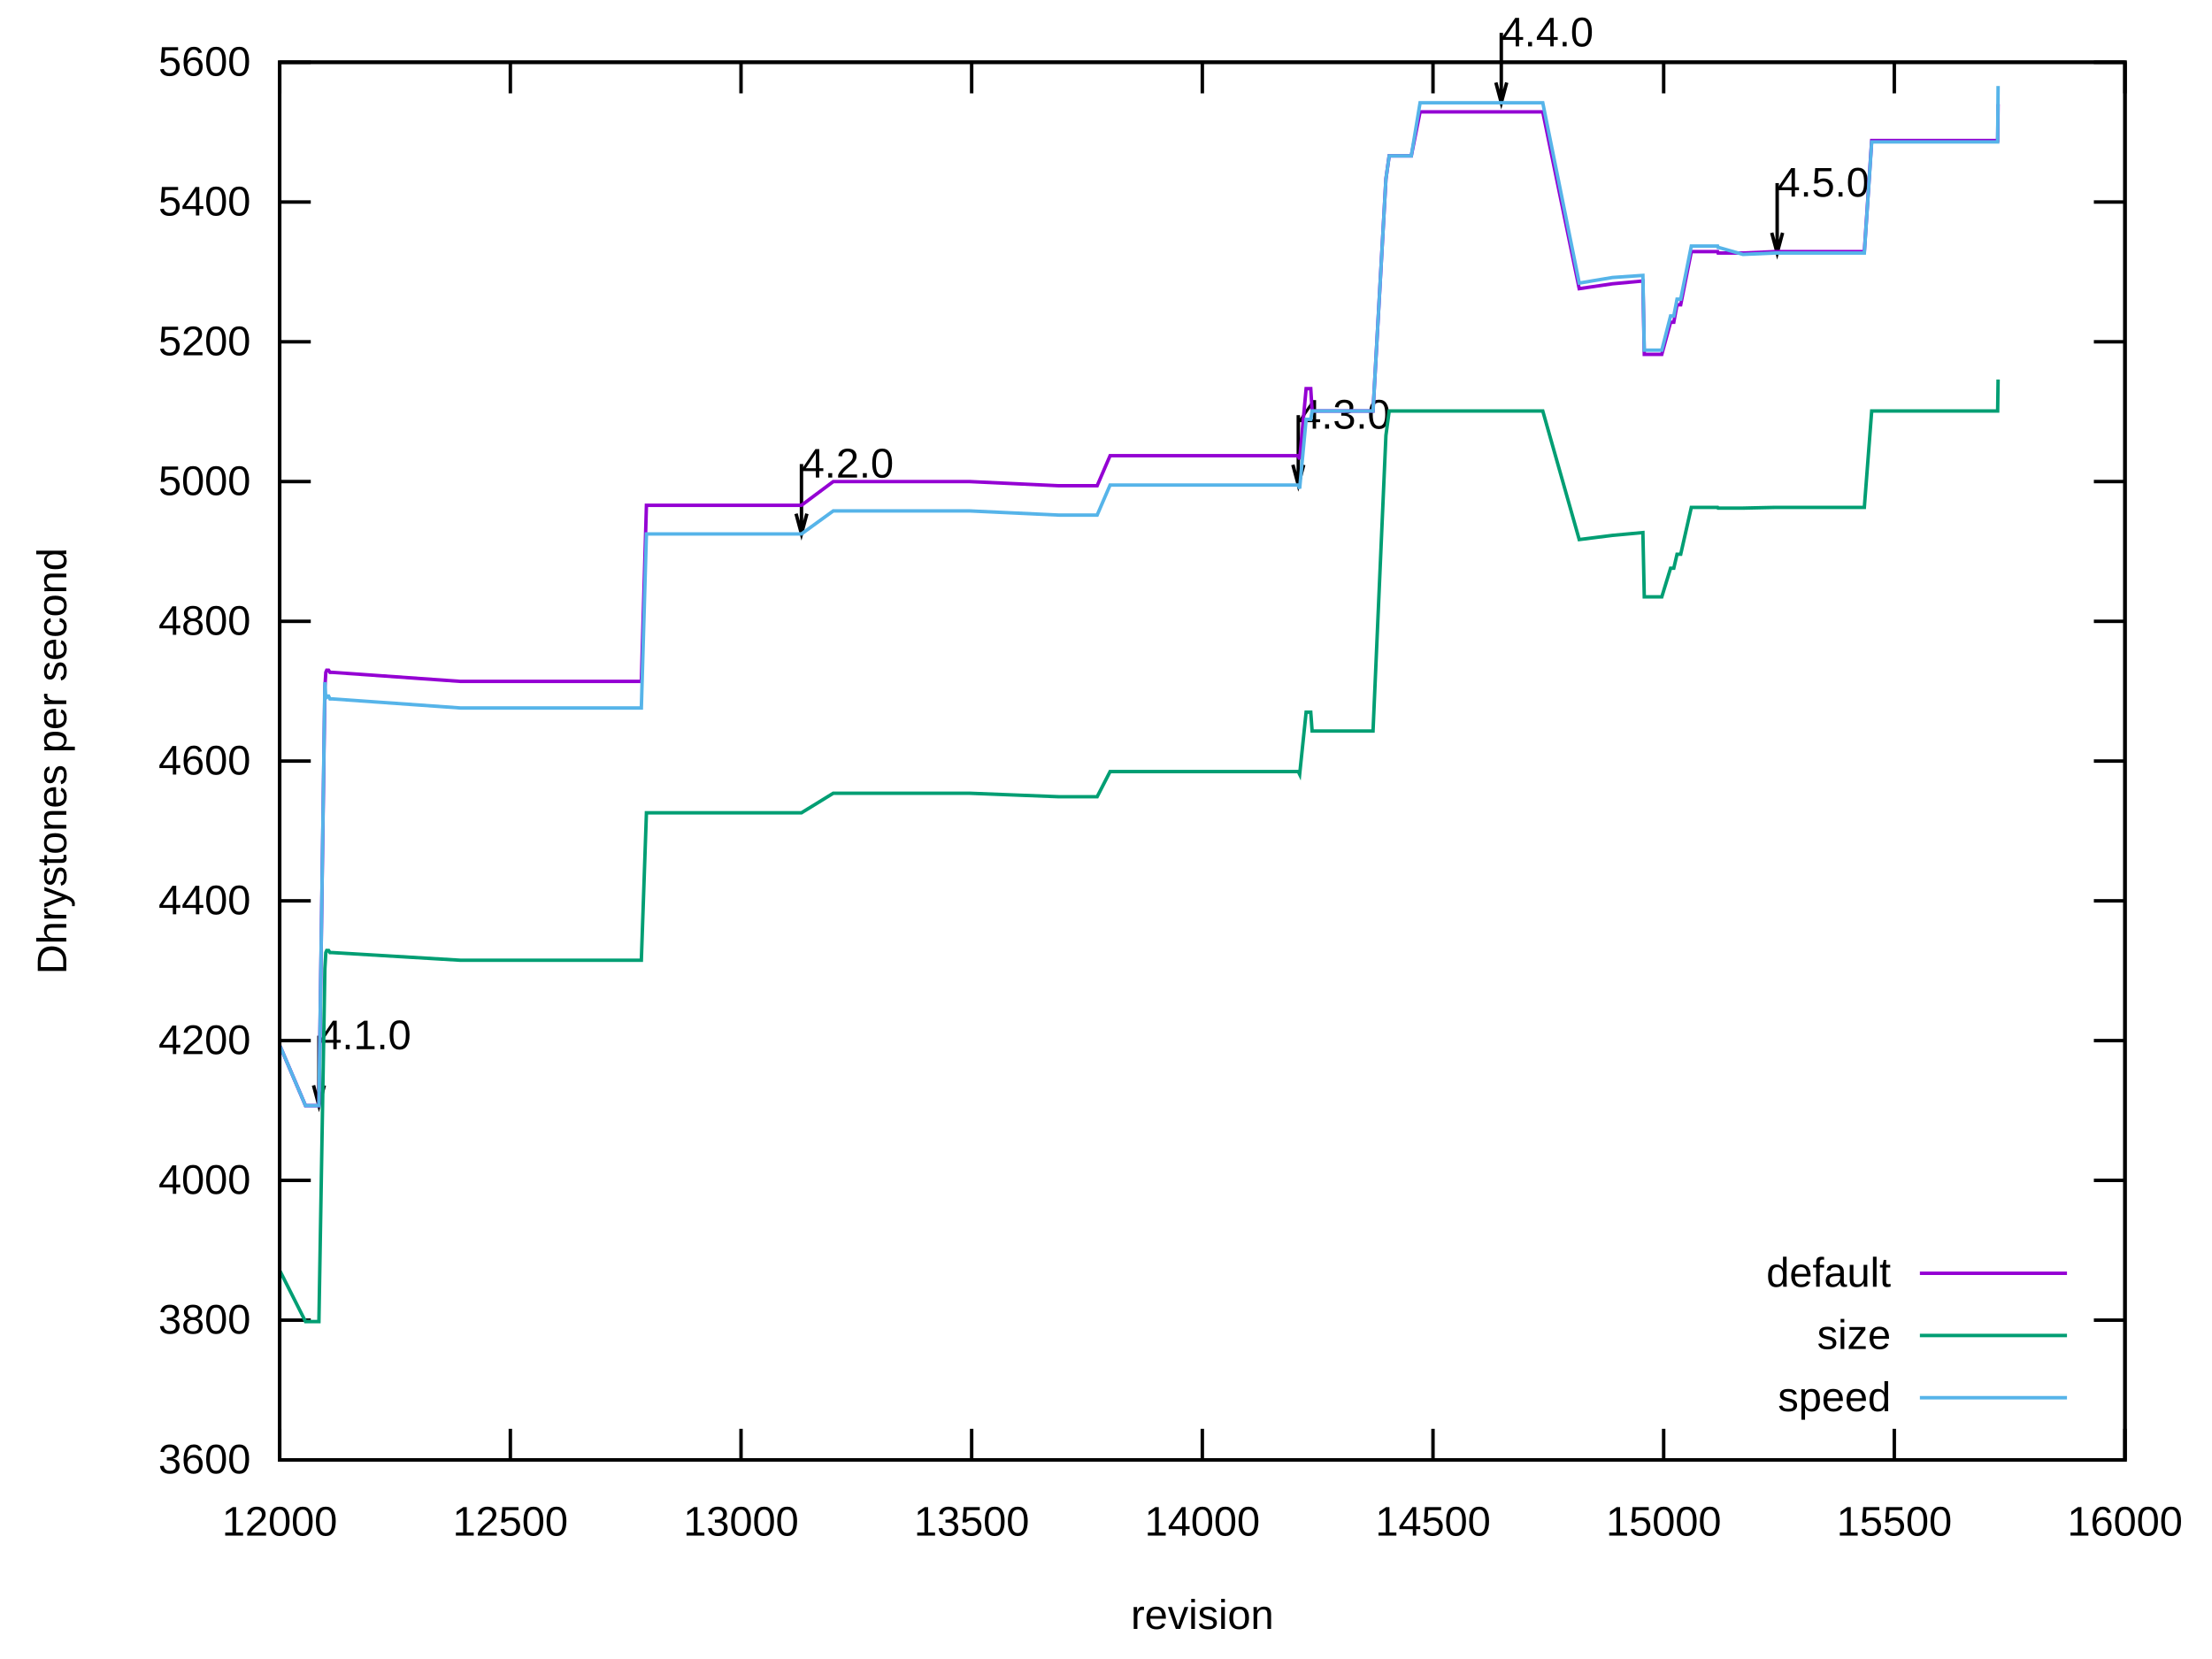
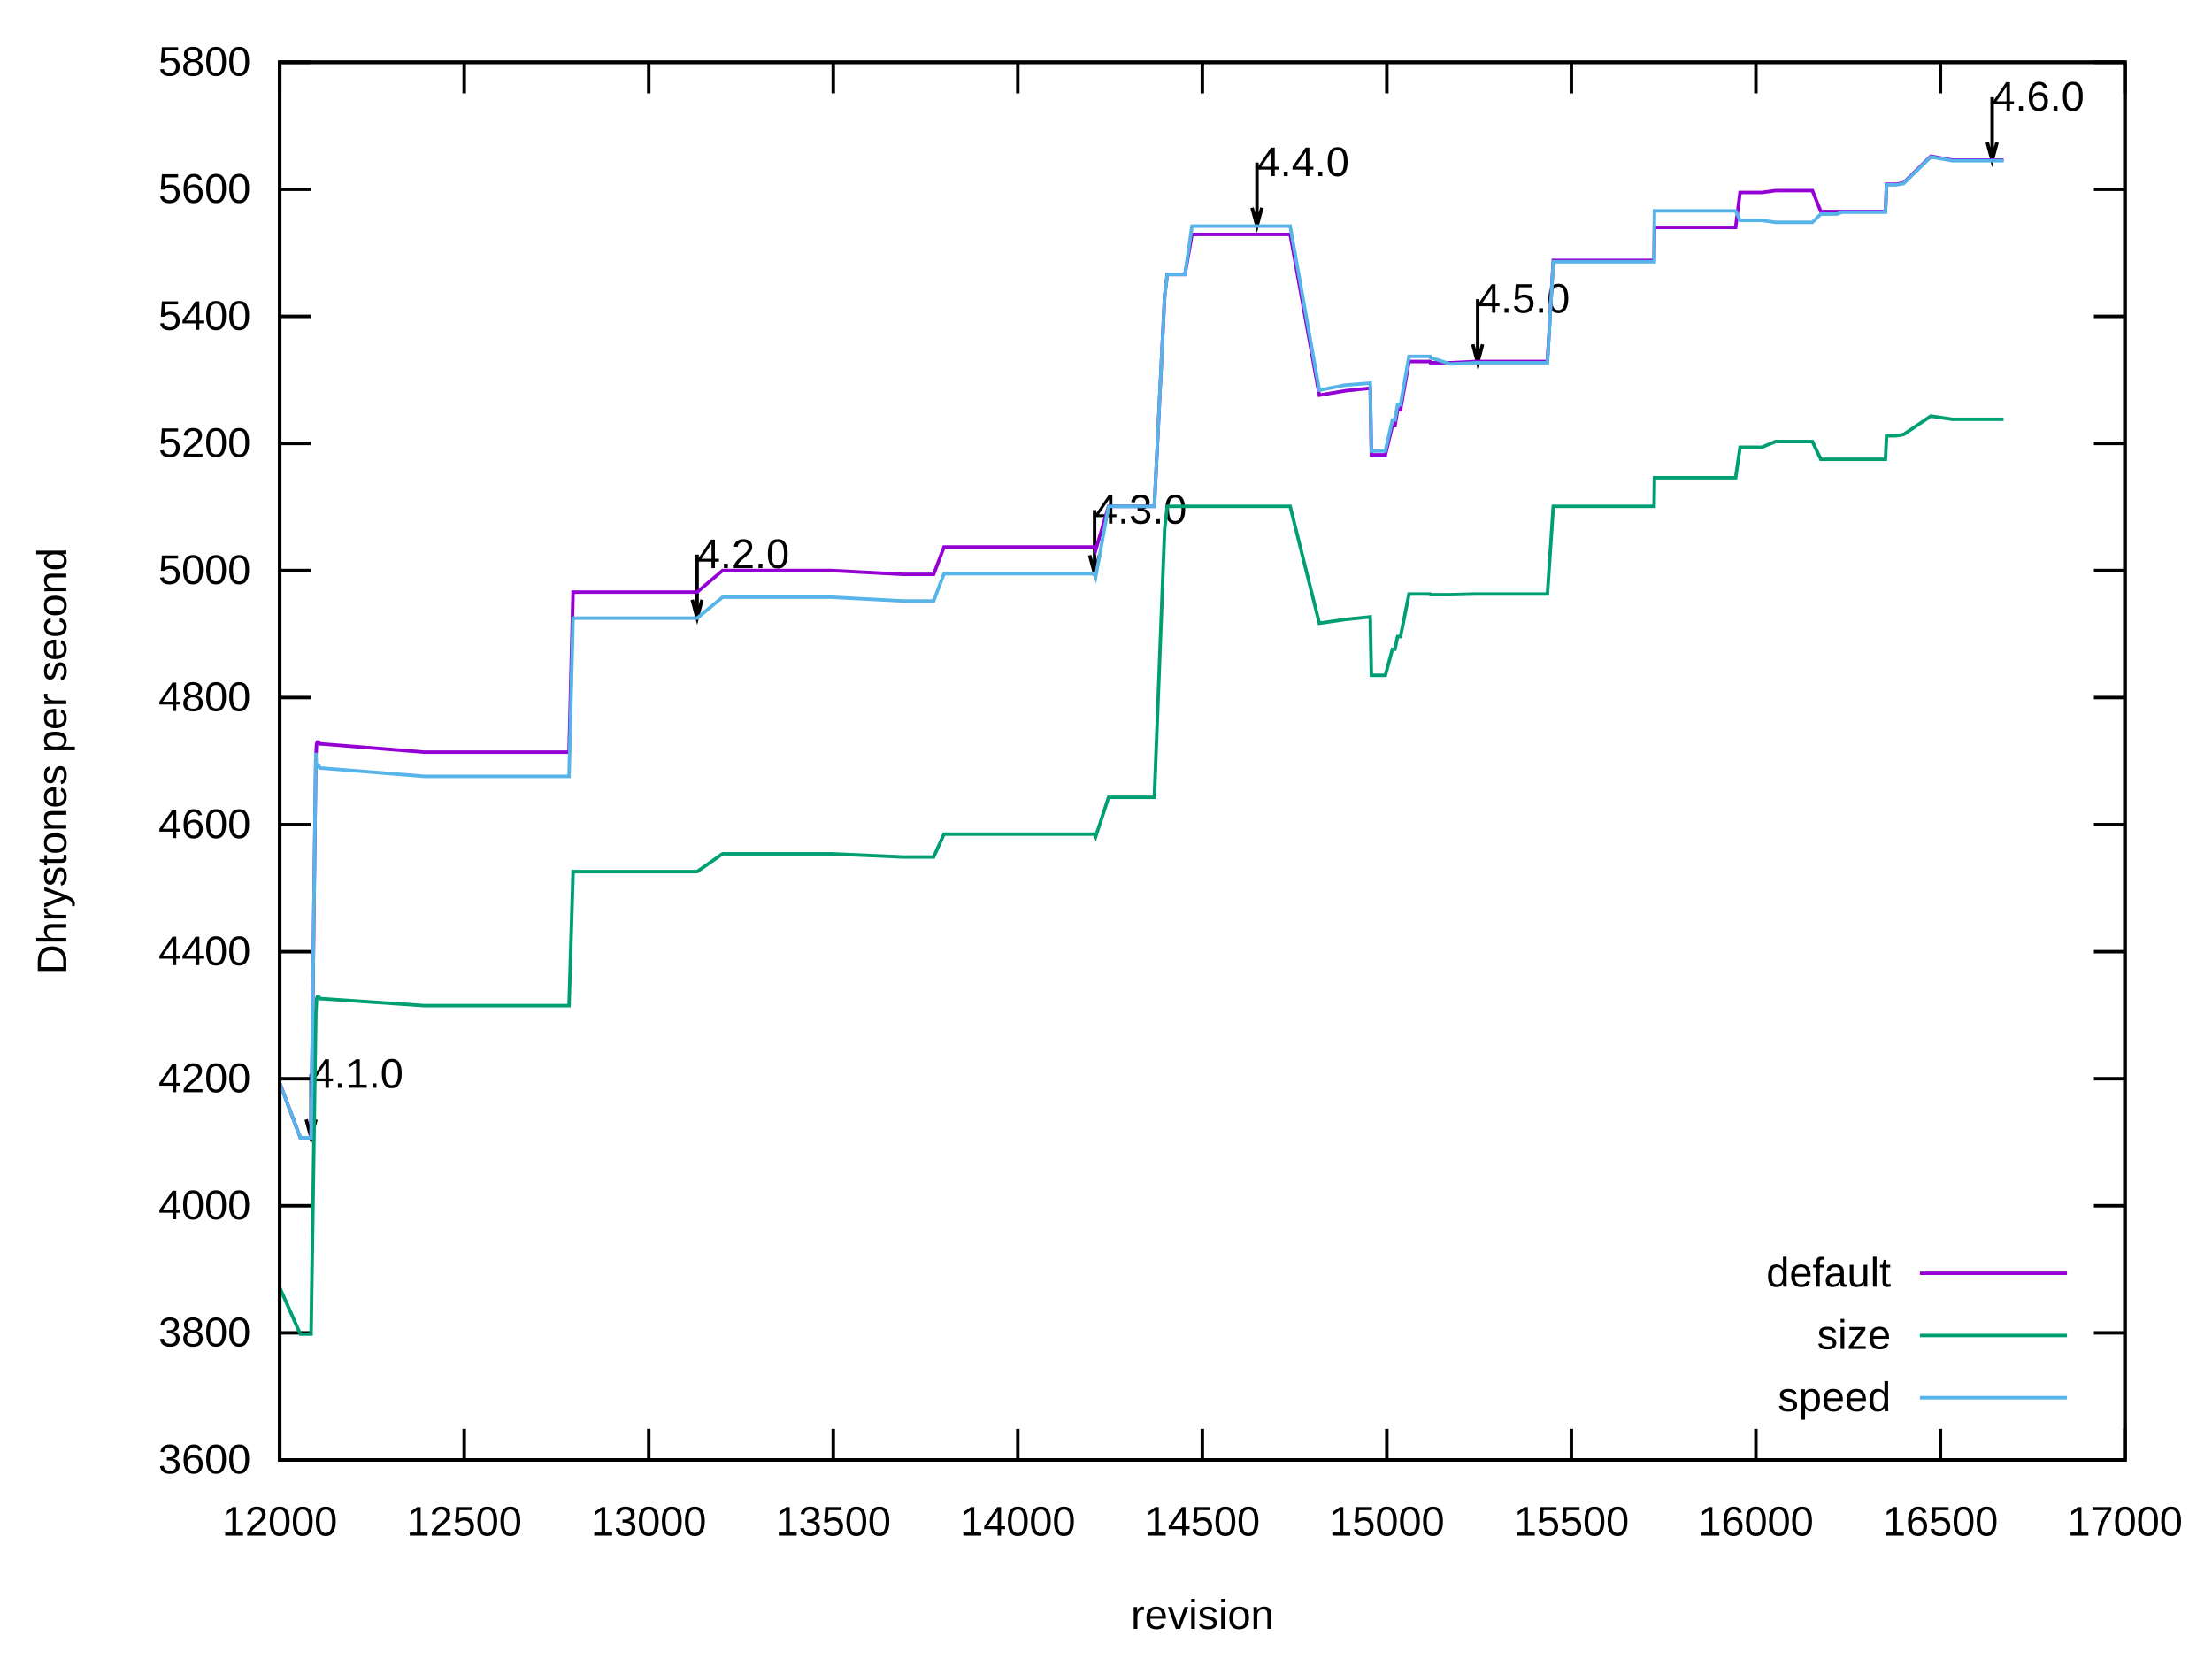
<svg xmlns="http://www.w3.org/2000/svg" xmlns:xlink="http://www.w3.org/1999/xlink" width="640" height="480" viewBox="0 0 640 480">
  <g id="gnuplot_canvas">
    <rect x="0" y="0" width="640" height="480" fill="none" />
    <defs>
      <circle id="gpDot" r="0.5" stroke-width="0.5" stroke="currentColor" />
      <path id="gpPt0" stroke-width="0.222" stroke="currentColor" d="M-1,0 h2 M0,-1 v2" />
      <path id="gpPt1" stroke-width="0.222" stroke="currentColor" d="M-1,-1 L1,1 M1,-1 L-1,1" />
      <path id="gpPt2" stroke-width="0.222" stroke="currentColor" d="M-1,0 L1,0 M0,-1 L0,1 M-1,-1 L1,1 M-1,1 L1,-1" />
      <rect id="gpPt3" stroke-width="0.222" stroke="currentColor" x="-1" y="-1" width="2" height="2" />
      <rect id="gpPt4" stroke-width="0.222" stroke="currentColor" fill="currentColor" x="-1" y="-1" width="2" height="2" />
      <circle id="gpPt5" stroke-width="0.222" stroke="currentColor" cx="0" cy="0" r="1" />
      <use xlink:href="#gpPt5" id="gpPt6" fill="currentColor" stroke="none" />
      <path id="gpPt7" stroke-width="0.222" stroke="currentColor" d="M0,-1.33 L-1.33,0.67 L1.33,0.67 z" />
      <use xlink:href="#gpPt7" id="gpPt8" fill="currentColor" stroke="none" />
      <use xlink:href="#gpPt7" id="gpPt9" stroke="currentColor" transform="rotate(180)" />
      <use xlink:href="#gpPt9" id="gpPt10" fill="currentColor" stroke="none" />
      <use xlink:href="#gpPt3" id="gpPt11" stroke="currentColor" transform="rotate(45)" />
      <use xlink:href="#gpPt11" id="gpPt12" fill="currentColor" stroke="none" />
      <path id="gpPt13" stroke-width="0.222" stroke="currentColor" d="M0,1.330 L1.265,0.411 L0.782,-1.067 L-0.782,-1.076 L-1.265,0.411 z" />
      <use xlink:href="#gpPt13" id="gpPt14" fill="currentColor" stroke="none" />
      <filter id="textbox" filterUnits="objectBoundingBox" x="0" y="0" height="1" width="1">
        <feFlood flood-color="white" flood-opacity="1" result="bgnd" />
        <feComposite in="SourceGraphic" in2="bgnd" operator="atop" />
      </filter>
      <filter id="greybox" filterUnits="objectBoundingBox" x="0" y="0" height="1" width="1">
        <feFlood flood-color="lightgrey" flood-opacity="1" result="grey" />
        <feComposite in="SourceGraphic" in2="grey" operator="atop" />
      </filter>
    </defs>
    <g fill="none" color="white" stroke="currentColor" stroke-width="1.00" stroke-linecap="butt" stroke-linejoin="miter">
</g>
    <g fill="none" color="black" stroke="currentColor" stroke-width="1.00" stroke-linecap="butt" stroke-linejoin="miter">
      <path stroke="black" d="M80.92,422.40 L89.92,422.40 M614.82,422.40 L605.82,422.40  " />
      <g transform="translate(72.53,426.30)" stroke="none" fill="black" font-family="Arial" font-size="12.00" text-anchor="end">
        <text>
          <tspan font-family="Arial"> 3600</tspan>
        </text>
      </g>
    </g>
    <g fill="none" color="black" stroke="currentColor" stroke-width="1.00" stroke-linecap="butt" stroke-linejoin="miter">
-       <path stroke="black" d="M80.92,381.96 L89.92,381.96 M614.82,381.96 L605.82,381.96  " />
-       <g transform="translate(72.53,385.86)" stroke="none" fill="black" font-family="Arial" font-size="12.00" text-anchor="end">
+       <path stroke="black" d="M80.92,385.64 L89.92,385.64 M614.82,385.64 L605.82,385.64  " />
+       <g transform="translate(72.53,389.54)" stroke="none" fill="black" font-family="Arial" font-size="12.00" text-anchor="end">
        <text>
          <tspan font-family="Arial"> 3800</tspan>
        </text>
      </g>
    </g>
    <g fill="none" color="black" stroke="currentColor" stroke-width="1.00" stroke-linecap="butt" stroke-linejoin="miter">
-       <path stroke="black" d="M80.92,341.52 L89.92,341.52 M614.82,341.52 L605.82,341.52  " />
-       <g transform="translate(72.53,345.42)" stroke="none" fill="black" font-family="Arial" font-size="12.00" text-anchor="end">
+       <path stroke="black" d="M80.92,348.87 L89.92,348.87 M614.82,348.87 L605.82,348.87  " />
+       <g transform="translate(72.53,352.77)" stroke="none" fill="black" font-family="Arial" font-size="12.00" text-anchor="end">
        <text>
          <tspan font-family="Arial"> 4000</tspan>
        </text>
      </g>
    </g>
    <g fill="none" color="black" stroke="currentColor" stroke-width="1.00" stroke-linecap="butt" stroke-linejoin="miter">
-       <path stroke="black" d="M80.92,301.08 L89.92,301.08 M614.82,301.08 L605.82,301.08  " />
-       <g transform="translate(72.53,304.98)" stroke="none" fill="black" font-family="Arial" font-size="12.00" text-anchor="end">
+       <path stroke="black" d="M80.92,312.11 L89.92,312.11 M614.82,312.11 L605.82,312.11  " />
+       <g transform="translate(72.53,316.01)" stroke="none" fill="black" font-family="Arial" font-size="12.00" text-anchor="end">
        <text>
          <tspan font-family="Arial"> 4200</tspan>
        </text>
      </g>
    </g>
    <g fill="none" color="black" stroke="currentColor" stroke-width="1.00" stroke-linecap="butt" stroke-linejoin="miter">
-       <path stroke="black" d="M80.92,260.64 L89.92,260.64 M614.82,260.64 L605.82,260.64  " />
-       <g transform="translate(72.53,264.54)" stroke="none" fill="black" font-family="Arial" font-size="12.00" text-anchor="end">
+       <path stroke="black" d="M80.92,275.35 L89.92,275.35 M614.82,275.35 L605.82,275.35  " />
+       <g transform="translate(72.53,279.25)" stroke="none" fill="black" font-family="Arial" font-size="12.00" text-anchor="end">
        <text>
          <tspan font-family="Arial"> 4400</tspan>
        </text>
      </g>
    </g>
    <g fill="none" color="black" stroke="currentColor" stroke-width="1.00" stroke-linecap="butt" stroke-linejoin="miter">
-       <path stroke="black" d="M80.92,220.20 L89.92,220.20 M614.82,220.20 L605.82,220.20  " />
-       <g transform="translate(72.53,224.10)" stroke="none" fill="black" font-family="Arial" font-size="12.00" text-anchor="end">
+       <path stroke="black" d="M80.92,238.59 L89.92,238.59 M614.82,238.59 L605.82,238.59  " />
+       <g transform="translate(72.53,242.49)" stroke="none" fill="black" font-family="Arial" font-size="12.00" text-anchor="end">
        <text>
          <tspan font-family="Arial"> 4600</tspan>
        </text>
      </g>
    </g>
    <g fill="none" color="black" stroke="currentColor" stroke-width="1.00" stroke-linecap="butt" stroke-linejoin="miter">
-       <path stroke="black" d="M80.92,179.77 L89.92,179.77 M614.82,179.77 L605.82,179.77  " />
-       <g transform="translate(72.53,183.67)" stroke="none" fill="black" font-family="Arial" font-size="12.00" text-anchor="end">
+       <path stroke="black" d="M80.92,201.82 L89.92,201.82 M614.82,201.82 L605.82,201.82  " />
+       <g transform="translate(72.53,205.72)" stroke="none" fill="black" font-family="Arial" font-size="12.00" text-anchor="end">
        <text>
          <tspan font-family="Arial"> 4800</tspan>
        </text>
      </g>
    </g>
    <g fill="none" color="black" stroke="currentColor" stroke-width="1.00" stroke-linecap="butt" stroke-linejoin="miter">
-       <path stroke="black" d="M80.92,139.33 L89.92,139.33 M614.82,139.33 L605.82,139.33  " />
-       <g transform="translate(72.53,143.23)" stroke="none" fill="black" font-family="Arial" font-size="12.00" text-anchor="end">
+       <path stroke="black" d="M80.92,165.06 L89.92,165.06 M614.82,165.06 L605.82,165.06  " />
+       <g transform="translate(72.53,168.96)" stroke="none" fill="black" font-family="Arial" font-size="12.00" text-anchor="end">
        <text>
          <tspan font-family="Arial"> 5000</tspan>
        </text>
      </g>
    </g>
    <g fill="none" color="black" stroke="currentColor" stroke-width="1.00" stroke-linecap="butt" stroke-linejoin="miter">
-       <path stroke="black" d="M80.92,98.89 L89.92,98.89 M614.82,98.89 L605.82,98.89  " />
-       <g transform="translate(72.53,102.79)" stroke="none" fill="black" font-family="Arial" font-size="12.00" text-anchor="end">
+       <path stroke="black" d="M80.92,128.30 L89.92,128.30 M614.82,128.30 L605.82,128.30  " />
+       <g transform="translate(72.53,132.20)" stroke="none" fill="black" font-family="Arial" font-size="12.00" text-anchor="end">
        <text>
          <tspan font-family="Arial"> 5200</tspan>
        </text>
      </g>
    </g>
    <g fill="none" color="black" stroke="currentColor" stroke-width="1.00" stroke-linecap="butt" stroke-linejoin="miter">
-       <path stroke="black" d="M80.92,58.45 L89.92,58.45 M614.82,58.45 L605.82,58.45  " />
-       <g transform="translate(72.53,62.35)" stroke="none" fill="black" font-family="Arial" font-size="12.00" text-anchor="end">
+       <path stroke="black" d="M80.92,91.54 L89.92,91.54 M614.82,91.54 L605.82,91.54  " />
+       <g transform="translate(72.53,95.44)" stroke="none" fill="black" font-family="Arial" font-size="12.00" text-anchor="end">
        <text>
          <tspan font-family="Arial"> 5400</tspan>
+         </text>
+       </g>
+     </g>
+     <g fill="none" color="black" stroke="currentColor" stroke-width="1.00" stroke-linecap="butt" stroke-linejoin="miter">
+       <path stroke="black" d="M80.92,54.77 L89.92,54.77 M614.82,54.77 L605.82,54.77  " />
+       <g transform="translate(72.53,58.67)" stroke="none" fill="black" font-family="Arial" font-size="12.00" text-anchor="end">
+         <text>
+           <tspan font-family="Arial"> 5600</tspan>
        </text>
      </g>
    </g>
    <g fill="none" color="black" stroke="currentColor" stroke-width="1.00" stroke-linecap="butt" stroke-linejoin="miter">
      <path stroke="black" d="M80.92,18.01 L89.92,18.01 M614.82,18.01 L605.82,18.01  " />
      <g transform="translate(72.53,21.91)" stroke="none" fill="black" font-family="Arial" font-size="12.00" text-anchor="end">
        <text>
-           <tspan font-family="Arial"> 5600</tspan>
+           <tspan font-family="Arial"> 5800</tspan>
        </text>
      </g>
    </g>
    <g fill="none" color="black" stroke="currentColor" stroke-width="1.00" stroke-linecap="butt" stroke-linejoin="miter">
      <path stroke="black" d="M80.92,422.40 L80.92,413.40 M80.92,18.01 L80.92,27.01  " />
      <g transform="translate(80.92,444.30)" stroke="none" fill="black" font-family="Arial" font-size="12.00" text-anchor="middle">
        <text>
          <tspan font-family="Arial"> 12000</tspan>
        </text>
      </g>
    </g>
    <g fill="none" color="black" stroke="currentColor" stroke-width="1.00" stroke-linecap="butt" stroke-linejoin="miter">
-       <path stroke="black" d="M147.66,422.40 L147.66,413.40 M147.66,18.01 L147.66,27.01  " />
-       <g transform="translate(147.66,444.30)" stroke="none" fill="black" font-family="Arial" font-size="12.00" text-anchor="middle">
+       <path stroke="black" d="M134.31,422.40 L134.31,413.40 M134.31,18.01 L134.31,27.01  " />
+       <g transform="translate(134.31,444.30)" stroke="none" fill="black" font-family="Arial" font-size="12.00" text-anchor="middle">
        <text>
          <tspan font-family="Arial"> 12500</tspan>
        </text>
      </g>
    </g>
    <g fill="none" color="black" stroke="currentColor" stroke-width="1.00" stroke-linecap="butt" stroke-linejoin="miter">
-       <path stroke="black" d="M214.40,422.40 L214.40,413.40 M214.40,18.01 L214.40,27.01  " />
-       <g transform="translate(214.40,444.30)" stroke="none" fill="black" font-family="Arial" font-size="12.00" text-anchor="middle">
+       <path stroke="black" d="M187.70,422.40 L187.70,413.40 M187.70,18.01 L187.70,27.01  " />
+       <g transform="translate(187.70,444.30)" stroke="none" fill="black" font-family="Arial" font-size="12.00" text-anchor="middle">
        <text>
          <tspan font-family="Arial"> 13000</tspan>
        </text>
      </g>
    </g>
    <g fill="none" color="black" stroke="currentColor" stroke-width="1.00" stroke-linecap="butt" stroke-linejoin="miter">
-       <path stroke="black" d="M281.13,422.40 L281.13,413.40 M281.13,18.01 L281.13,27.01  " />
-       <g transform="translate(281.13,444.30)" stroke="none" fill="black" font-family="Arial" font-size="12.00" text-anchor="middle">
+       <path stroke="black" d="M241.09,422.40 L241.09,413.40 M241.09,18.01 L241.09,27.01  " />
+       <g transform="translate(241.09,444.30)" stroke="none" fill="black" font-family="Arial" font-size="12.00" text-anchor="middle">
        <text>
          <tspan font-family="Arial"> 13500</tspan>
+         </text>
+       </g>
+     </g>
+     <g fill="none" color="black" stroke="currentColor" stroke-width="1.00" stroke-linecap="butt" stroke-linejoin="miter">
+       <path stroke="black" d="M294.48,422.40 L294.48,413.40 M294.48,18.01 L294.48,27.01  " />
+       <g transform="translate(294.48,444.30)" stroke="none" fill="black" font-family="Arial" font-size="12.00" text-anchor="middle">
+         <text>
+           <tspan font-family="Arial"> 14000</tspan>
        </text>
      </g>
    </g>
    <g fill="none" color="black" stroke="currentColor" stroke-width="1.00" stroke-linecap="butt" stroke-linejoin="miter">
      <path stroke="black" d="M347.87,422.40 L347.87,413.40 M347.87,18.01 L347.87,27.01  " />
      <g transform="translate(347.87,444.30)" stroke="none" fill="black" font-family="Arial" font-size="12.00" text-anchor="middle">
        <text>
-           <tspan font-family="Arial"> 14000</tspan>
-         </text>
-       </g>
-     </g>
-     <g fill="none" color="black" stroke="currentColor" stroke-width="1.00" stroke-linecap="butt" stroke-linejoin="miter">
-       <path stroke="black" d="M414.61,422.40 L414.61,413.40 M414.61,18.01 L414.61,27.01  " />
-       <g transform="translate(414.61,444.30)" stroke="none" fill="black" font-family="Arial" font-size="12.00" text-anchor="middle">
-         <text>
          <tspan font-family="Arial"> 14500</tspan>
        </text>
      </g>
    </g>
    <g fill="none" color="black" stroke="currentColor" stroke-width="1.00" stroke-linecap="butt" stroke-linejoin="miter">
-       <path stroke="black" d="M481.35,422.40 L481.35,413.40 M481.35,18.01 L481.35,27.01  " />
-       <g transform="translate(481.35,444.30)" stroke="none" fill="black" font-family="Arial" font-size="12.00" text-anchor="middle">
+       <path stroke="black" d="M401.26,422.40 L401.26,413.40 M401.26,18.01 L401.26,27.01  " />
+       <g transform="translate(401.26,444.30)" stroke="none" fill="black" font-family="Arial" font-size="12.00" text-anchor="middle">
        <text>
          <tspan font-family="Arial"> 15000</tspan>
        </text>
      </g>
    </g>
    <g fill="none" color="black" stroke="currentColor" stroke-width="1.00" stroke-linecap="butt" stroke-linejoin="miter">
-       <path stroke="black" d="M548.08,422.40 L548.08,413.40 M548.08,18.01 L548.08,27.01  " />
-       <g transform="translate(548.08,444.30)" stroke="none" fill="black" font-family="Arial" font-size="12.00" text-anchor="middle">
+       <path stroke="black" d="M454.65,422.40 L454.65,413.40 M454.65,18.01 L454.65,27.01  " />
+       <g transform="translate(454.65,444.30)" stroke="none" fill="black" font-family="Arial" font-size="12.00" text-anchor="middle">
        <text>
          <tspan font-family="Arial"> 15500</tspan>
+         </text>
+       </g>
+     </g>
+     <g fill="none" color="black" stroke="currentColor" stroke-width="1.00" stroke-linecap="butt" stroke-linejoin="miter">
+       <path stroke="black" d="M508.04,422.40 L508.04,413.40 M508.04,18.01 L508.04,27.01  " />
+       <g transform="translate(508.04,444.30)" stroke="none" fill="black" font-family="Arial" font-size="12.00" text-anchor="middle">
+         <text>
+           <tspan font-family="Arial"> 16000</tspan>
+         </text>
+       </g>
+     </g>
+     <g fill="none" color="black" stroke="currentColor" stroke-width="1.00" stroke-linecap="butt" stroke-linejoin="miter">
+       <path stroke="black" d="M561.43,422.40 L561.43,413.40 M561.43,18.01 L561.43,27.01  " />
+       <g transform="translate(561.43,444.30)" stroke="none" fill="black" font-family="Arial" font-size="12.00" text-anchor="middle">
+         <text>
+           <tspan font-family="Arial"> 16500</tspan>
        </text>
      </g>
    </g>
    <g fill="none" color="black" stroke="currentColor" stroke-width="1.00" stroke-linecap="butt" stroke-linejoin="miter">
      <path stroke="black" d="M614.82,422.40 L614.82,413.40 M614.82,18.01 L614.82,27.01  " />
      <g transform="translate(614.82,444.30)" stroke="none" fill="black" font-family="Arial" font-size="12.00" text-anchor="middle">
        <text>
-           <tspan font-family="Arial"> 16000</tspan>
+           <tspan font-family="Arial"> 17000</tspan>
        </text>
      </g>
    </g>
    <g fill="none" color="black" stroke="currentColor" stroke-width="1.00" stroke-linecap="butt" stroke-linejoin="miter">
</g>
    <g fill="none" color="black" stroke="currentColor" stroke-width="1.00" stroke-linecap="butt" stroke-linejoin="miter">
      <path stroke="black" d="M80.92,18.01 L80.92,422.40 L614.82,422.40 L614.82,18.01 L80.92,18.01 Z  " />
-       <g transform="translate(92.27,303.57)" stroke="none" fill="black" font-family="Arial" font-size="12.00" text-anchor="start">
+       <g transform="translate(90.00,314.73)" stroke="none" fill="black" font-family="Arial" font-size="12.00" text-anchor="start">
        <text>
          <tspan font-family="Arial">4.1.0</tspan>
        </text>
      </g>
-       <g transform="translate(231.88,138.17)" stroke="none" fill="black" font-family="Arial" font-size="12.00" text-anchor="start">
+       <g transform="translate(201.69,164.37)" stroke="none" fill="black" font-family="Arial" font-size="12.00" text-anchor="start">
        <text>
          <tspan font-family="Arial">4.2.0</tspan>
        </text>
      </g>
-       <g transform="translate(375.63,124.02)" stroke="none" fill="black" font-family="Arial" font-size="12.00" text-anchor="start">
+       <g transform="translate(316.69,151.50)" stroke="none" fill="black" font-family="Arial" font-size="12.00" text-anchor="start">
        <text>
          <tspan font-family="Arial">4.3.0</tspan>
        </text>
      </g>
-       <g transform="translate(434.36,13.42)" stroke="none" fill="black" font-family="Arial" font-size="12.00" text-anchor="start">
+       <g transform="translate(363.67,50.95)" stroke="none" fill="black" font-family="Arial" font-size="12.00" text-anchor="start">
        <text>
          <tspan font-family="Arial">4.4.0</tspan>
        </text>
      </g>
-       <g transform="translate(514.18,56.89)" stroke="none" fill="black" font-family="Arial" font-size="12.00" text-anchor="start">
+       <g transform="translate(427.53,90.47)" stroke="none" fill="black" font-family="Arial" font-size="12.00" text-anchor="start">
        <text>
          <tspan font-family="Arial">4.5.0</tspan>
        </text>
      </g>
-     </g>
-     <g fill="none" color="black" stroke="currentColor" stroke-width="1.00" stroke-linecap="butt" stroke-linejoin="miter">
-       <path stroke="black" d="M90.71,314.03 L92.28,319.88 L93.85,314.03 M92.28,299.66 L92.28,319.88  " />
-     </g>
-     <g fill="none" color="black" stroke="currentColor" stroke-width="1.00" stroke-linecap="butt" stroke-linejoin="miter">
-       <path stroke="black" d="M230.32,148.63 L231.89,154.48 L233.46,148.63 M231.89,134.26 L231.89,154.48  " />
-     </g>
-     <g fill="none" color="black" stroke="currentColor" stroke-width="1.00" stroke-linecap="butt" stroke-linejoin="miter">
-       <path stroke="black" d="M374.07,134.48 L375.64,140.33 L377.21,134.48 M375.64,120.11 L375.64,140.33  " />
-     </g>
-     <g fill="none" color="black" stroke="currentColor" stroke-width="1.00" stroke-linecap="butt" stroke-linejoin="miter">
-       <path stroke="black" d="M432.80,23.88 L434.37,29.73 L435.94,23.88 M434.37,9.51 L434.37,29.73  " />
-     </g>
-     <g fill="none" color="black" stroke="currentColor" stroke-width="1.00" stroke-linecap="butt" stroke-linejoin="miter">
-       <path stroke="black" d="M512.62,67.35 L514.19,73.20 L515.76,67.35 M514.19,52.98 L514.19,73.20  " />
+       <g transform="translate(576.38,32.02)" stroke="none" fill="black" font-family="Arial" font-size="12.00" text-anchor="start">
+         <text>
+           <tspan font-family="Arial">4.6.0</tspan>
+         </text>
+       </g>
+     </g>
+     <g fill="none" color="black" stroke="currentColor" stroke-width="1.00" stroke-linecap="butt" stroke-linejoin="miter">
+       <path stroke="black" d="M88.59,323.88 L90.01,329.20 L91.43,323.88 M90.01,310.82 L90.01,329.20  " />
+     </g>
+     <g fill="none" color="black" stroke="currentColor" stroke-width="1.00" stroke-linecap="butt" stroke-linejoin="miter">
+       <path stroke="black" d="M200.28,173.52 L201.70,178.84 L203.12,173.52 M201.70,160.46 L201.70,178.84  " />
+     </g>
+     <g fill="none" color="black" stroke="currentColor" stroke-width="1.00" stroke-linecap="butt" stroke-linejoin="miter">
+       <path stroke="black" d="M315.28,160.65 L316.70,165.97 L318.12,160.65 M316.70,147.59 L316.70,165.97  " />
+     </g>
+     <g fill="none" color="black" stroke="currentColor" stroke-width="1.00" stroke-linecap="butt" stroke-linejoin="miter">
+       <path stroke="black" d="M362.26,60.10 L363.68,65.42 L365.10,60.10 M363.68,47.04 L363.68,65.42  " />
+     </g>
+     <g fill="none" color="black" stroke="currentColor" stroke-width="1.00" stroke-linecap="butt" stroke-linejoin="miter">
+       <path stroke="black" d="M426.12,99.62 L427.54,104.94 L428.96,99.62 M427.54,86.56 L427.54,104.94  " />
+     </g>
+     <g fill="none" color="black" stroke="currentColor" stroke-width="1.00" stroke-linecap="butt" stroke-linejoin="miter">
+       <path stroke="black" d="M574.97,41.17 L576.39,46.49 L577.81,41.17 M576.39,28.11 L576.39,46.49  " />
    </g>
    <g fill="none" color="black" stroke="currentColor" stroke-width="1.00" stroke-linecap="butt" stroke-linejoin="miter">
</g>
    <g id="gnuplot_plot_1">
      <g fill="none" color="black" stroke="currentColor" stroke-width="1.00" stroke-linecap="butt" stroke-linejoin="miter">
        <g transform="translate(547.09,372.30)" stroke="none" fill="black" font-family="Arial" font-size="12.00" text-anchor="end">
          <text>
            <tspan font-family="Arial">default</tspan>
          </text>
        </g>
      </g>
      <g fill="none" color="black" stroke="currentColor" stroke-width="1.00" stroke-linecap="butt" stroke-linejoin="miter">
-         <path stroke="rgb(148,   0, 211)" d="M555.48,368.40 L598.04,368.40 M81.05,302.70 L88.39,319.89 L92.27,319.89 L94.00,198.97 L94.27,194.53 L94.53,193.92   L95.07,193.92 L95.47,194.53 L96.14,194.53 L133.24,197.15 L136.31,197.15 L138.31,197.15 L140.98,197.15 L142.85,197.15   L146.06,197.15 L146.99,197.15 L148.73,197.15 L166.61,197.15 L170.75,197.15 L172.88,197.15 L173.28,197.15 L180.49,197.15   L185.56,197.15 L187.03,146.20 L191.30,146.20 L195.98,146.20 L197.71,146.20 L199.85,146.20 L201.05,146.20 L210.26,146.20   L231.88,146.20 L241.09,139.33 L254.44,139.33 L280.47,139.33 L306.36,140.54 L307.69,140.54 L309.03,140.54 L314.23,140.54   L317.44,140.54 L321.18,131.85 L321.71,131.85 L322.91,131.85 L324.51,131.85 L327.18,131.85 L332.52,131.85 L334.52,131.85   L347.87,131.85 L372.43,131.85 L375.63,131.85 L376.03,132.86 L377.90,112.44 L379.24,112.44 L379.64,118.91 L380.70,118.91   L380.97,118.91 L381.64,118.91 L387.91,118.91 L394.05,118.91 L397.26,118.91 L400.99,51.78 L401.93,45.10 L407.00,45.10   L407.67,45.10 L408.33,45.10 L410.87,32.37 L415.94,32.37 L418.34,32.37 L434.36,32.37 L434.63,32.37 L442.64,32.37   L446.37,32.37 L456.92,83.52 L466.53,82.11 L475.34,81.30 L475.74,102.53 L480.81,102.53 L483.35,93.23 L484.28,93.23   L485.22,88.17 L485.62,88.17 L486.28,88.17 L489.35,72.80 L493.76,72.80 L495.23,72.80 L496.96,72.80 L497.10,73.21   L497.23,73.21 L504.30,73.21 L513.38,72.80 L514.18,72.80 L523.66,72.80 L537.14,72.80 L539.41,72.80 L541.54,40.66   L546.21,40.66 L554.76,40.66 L558.76,40.66 L570.64,40.66 L577.98,40.66 L578.11,30.14  " />
+         <path stroke="rgb(148,   0, 211)" d="M555.48,368.40 L598.04,368.40 M81.03,313.58 L86.90,329.21 L90.00,329.21 L91.38,219.29 L91.60,215.24 L91.81,214.69   L92.24,214.69 L92.56,215.24 L93.09,215.24 L122.78,217.63 L125.23,217.63 L126.84,217.63 L128.97,217.63 L130.47,217.63   L133.03,217.63 L133.78,217.63 L135.16,217.63 L149.47,217.63 L152.78,217.63 L154.49,217.63 L154.81,217.63 L160.58,217.63   L164.64,217.63 L165.81,171.31 L169.23,171.31 L172.96,171.31 L174.35,171.31 L176.06,171.31 L177.02,171.31 L184.39,171.31   L201.69,171.31 L209.06,165.06 L219.73,165.06 L240.56,165.06 L261.27,166.16 L263.41,166.16 L267.57,166.16 L270.13,166.16   L273.12,158.26 L273.55,158.26 L274.51,158.26 L275.79,158.26 L277.93,158.26 L282.20,158.26 L283.80,158.26 L294.48,158.26   L314.13,158.26 L316.69,158.26 L317.01,159.18 L320.75,146.50 L320.96,146.50 L321.50,146.50 L326.51,146.50 L331.43,146.50   L333.99,146.50 L336.98,85.47 L337.73,79.40 L341.78,79.40 L342.32,79.40 L342.85,79.40 L344.88,67.82 L348.94,67.82   L350.86,67.82 L363.67,67.82 L363.89,67.82 L370.29,67.82 L373.28,67.82 L381.72,114.33 L389.41,113.04 L396.45,112.31   L396.78,131.61 L400.83,131.61 L402.86,123.15 L403.61,123.15 L404.36,118.56 L404.68,118.56 L405.21,118.56 L407.67,104.59   L411.19,104.59 L412.37,104.59 L413.75,104.59 L413.86,104.95 L413.97,104.95 L419.63,104.95 L426.89,104.59 L427.53,104.59   L435.11,104.59 L445.89,104.59 L447.71,104.59 L449.42,75.36 L453.16,75.36 L459.99,75.36 L463.19,75.36 L472.70,75.36   L478.57,75.36 L478.68,65.80 L483.27,65.80 L496.29,65.80 L496.40,65.80 L502.06,65.80 L502.17,65.80 L503.45,55.69   L509.75,55.69 L513.70,55.14 L524.38,55.14 L526.83,61.21 L531.53,61.21 L532.92,61.21 L540.61,61.21 L541.25,61.21   L544.35,61.21 L545.52,61.21 L545.84,53.30 L548.51,53.30 L550.75,52.93 L558.65,45.21 L564.85,46.32 L576.38,46.32   L576.59,46.32 L579.69,46.32  " />
      </g>
    </g>
    <g id="gnuplot_plot_2">
      <g fill="none" color="black" stroke="currentColor" stroke-width="1.00" stroke-linecap="butt" stroke-linejoin="miter">
        <g transform="translate(547.09,390.30)" stroke="none" fill="black" font-family="Arial" font-size="12.00" text-anchor="end">
          <text>
            <tspan font-family="Arial">size</tspan>
          </text>
        </g>
      </g>
      <g fill="none" color="black" stroke="currentColor" stroke-width="1.00" stroke-linecap="butt" stroke-linejoin="miter">
-         <path stroke="rgb(  0, 158, 115)" d="M555.48,386.40 L598.04,386.40 M81.05,367.81 L88.39,382.37 L92.27,382.37 L94.00,280.26 L94.27,275.61 L94.53,275.00   L95.07,275.00 L95.47,275.61 L96.14,275.61 L133.24,277.83 L136.31,277.83 L138.31,277.83 L140.98,277.83 L142.85,277.83   L146.06,277.83 L146.99,277.83 L148.73,277.83 L166.61,277.83 L170.75,277.83 L172.88,277.83 L173.28,277.83 L180.49,277.83   L185.56,277.83 L187.03,235.17 L191.30,235.17 L195.98,235.17 L197.71,235.17 L199.85,235.17 L201.05,235.17 L210.26,235.17   L231.88,235.17 L241.09,229.51 L254.44,229.51 L280.47,229.51 L306.36,230.52 L307.69,230.52 L309.03,230.52 L314.23,230.52   L317.44,230.52 L321.18,223.24 L321.71,223.24 L322.91,223.24 L324.51,223.24 L327.18,223.24 L332.52,223.24 L334.52,223.24   L347.87,223.24 L372.43,223.24 L375.63,223.24 L376.03,224.05 L377.90,206.05 L379.24,206.05 L379.64,211.51 L380.70,211.51   L380.97,211.51 L381.64,211.51 L387.91,211.51 L394.05,211.51 L397.26,211.51 L400.99,125.98 L401.93,118.91 L407.00,118.91   L407.67,118.91 L408.33,118.91 L410.87,118.91 L415.94,118.91 L418.34,118.91 L434.36,118.91 L434.63,118.91 L442.64,118.91   L446.37,118.91 L456.92,156.11 L466.53,154.90 L475.34,154.09 L475.74,172.69 L480.81,172.69 L483.35,164.40 L484.28,164.40   L485.22,160.36 L485.62,160.36 L486.28,160.36 L489.35,146.81 L493.76,146.81 L495.23,146.81 L496.96,146.81 L497.10,147.01   L497.23,147.01 L504.30,147.01 L513.38,146.81 L514.18,146.81 L523.66,146.81 L537.14,146.81 L539.41,146.81 L541.54,118.91   L546.21,118.91 L554.76,118.91 L558.76,118.91 L570.64,118.91 L577.98,118.91 L578.11,109.81  " />
+         <path stroke="rgb(  0, 158, 115)" d="M555.48,386.40 L598.04,386.40 M81.03,372.77 L86.90,386.00 L90.00,386.00 L91.38,293.18 L91.60,288.95 L91.81,288.40   L92.24,288.40 L92.56,288.95 L93.09,288.95 L122.78,290.97 L125.23,290.97 L126.84,290.97 L128.97,290.97 L130.47,290.97   L133.03,290.97 L133.78,290.97 L135.16,290.97 L149.47,290.97 L152.78,290.97 L154.49,290.97 L154.81,290.97 L160.58,290.97   L164.64,290.97 L165.81,252.19 L169.23,252.19 L172.96,252.19 L174.35,252.19 L176.06,252.19 L177.02,252.19 L184.39,252.19   L201.69,252.19 L209.06,247.04 L219.73,247.04 L240.56,247.04 L261.27,247.96 L263.41,247.96 L267.57,247.96 L270.13,247.96   L273.12,241.34 L273.55,241.34 L274.51,241.34 L275.79,241.34 L277.93,241.34 L282.20,241.34 L283.80,241.34 L294.48,241.34   L314.13,241.34 L316.69,241.34 L317.01,242.08 L320.75,230.68 L320.96,230.68 L321.50,230.68 L326.51,230.68 L331.43,230.68   L333.99,230.68 L336.98,152.93 L337.73,146.50 L341.78,146.50 L342.32,146.50 L342.85,146.50 L344.88,146.50 L348.94,146.50   L350.86,146.50 L363.67,146.50 L363.89,146.50 L370.29,146.50 L373.28,146.50 L381.72,180.32 L389.41,179.21 L396.45,178.48   L396.78,195.39 L400.83,195.39 L402.86,187.85 L403.61,187.85 L404.36,184.18 L404.68,184.18 L405.21,184.18 L407.67,171.86   L411.19,171.86 L412.37,171.86 L413.75,171.86 L413.86,172.05 L413.97,172.05 L419.63,172.05 L426.89,171.86 L427.53,171.86   L435.11,171.86 L445.89,171.86 L447.71,171.86 L449.42,146.50 L453.16,146.50 L459.99,146.50 L463.19,146.50 L472.70,146.50   L478.57,146.50 L478.68,138.22 L483.27,138.22 L496.29,138.22 L496.40,138.22 L502.06,138.22 L502.17,138.22 L503.45,129.40   L509.75,129.40 L513.70,127.75 L524.38,127.75 L526.83,132.89 L531.53,132.89 L532.92,132.89 L540.61,132.89 L541.25,132.89   L544.35,132.89 L545.52,132.89 L545.84,126.09 L548.51,126.09 L550.75,125.72 L558.65,120.39 L564.85,121.31 L576.38,121.31   L576.59,121.31 L579.69,121.31  " />
      </g>
    </g>
    <g id="gnuplot_plot_3">
      <g fill="none" color="black" stroke="currentColor" stroke-width="1.00" stroke-linecap="butt" stroke-linejoin="miter">
        <g transform="translate(547.09,408.30)" stroke="none" fill="black" font-family="Arial" font-size="12.00" text-anchor="end">
          <text>
            <tspan font-family="Arial">speed</tspan>
          </text>
        </g>
      </g>
      <g fill="none" color="black" stroke="currentColor" stroke-width="1.00" stroke-linecap="butt" stroke-linejoin="miter">
-         <path stroke="rgb( 86, 180, 233)" d="M555.48,404.40 L598.04,404.40 M81.05,302.70 L88.39,319.89 L92.27,319.89 L94.00,197.36 L94.27,202.21 L94.53,201.40   L95.07,201.40 L95.47,202.21 L96.14,202.21 L133.24,204.84 L136.31,204.84 L138.31,204.84 L140.98,204.84 L142.85,204.84   L146.06,204.84 L146.99,204.84 L148.73,204.84 L166.61,204.84 L170.75,204.84 L172.88,204.84 L173.28,204.84 L180.49,204.84   L185.56,204.84 L187.03,154.49 L191.30,154.49 L195.98,154.49 L197.71,154.49 L199.85,154.49 L201.05,154.49 L210.26,154.49   L231.88,154.49 L241.09,147.82 L254.44,147.82 L280.47,147.82 L306.36,149.03 L307.69,149.03 L309.03,149.03 L314.23,149.03   L317.44,149.03 L321.18,140.34 L321.71,140.34 L322.91,140.34 L324.51,140.34 L327.18,140.34 L332.52,140.34 L334.52,140.34   L347.87,140.34 L372.43,140.34 L375.63,140.34 L376.03,141.35 L377.90,121.33 L379.24,121.33 L379.64,118.91 L380.70,118.91   L380.97,118.91 L381.64,118.91 L387.91,118.91 L394.05,118.91 L397.26,118.91 L400.99,51.78 L401.93,45.10 L407.00,45.10   L407.67,45.10 L408.33,45.10 L410.87,29.74 L415.94,29.74 L418.34,29.74 L434.36,29.74 L434.63,29.74 L442.64,29.74   L446.37,29.74 L456.92,81.90 L466.53,80.29 L475.34,79.68 L475.74,101.31 L480.81,101.31 L483.35,91.41 L484.28,91.41   L485.22,86.55 L485.62,86.55 L486.28,86.55 L489.35,71.19 L493.76,71.19 L495.23,71.19 L496.96,71.19 L497.10,71.59   L497.23,71.59 L504.30,73.61 L513.38,73.21 L514.18,73.21 L523.66,73.21 L537.14,73.21 L539.41,73.21 L541.54,41.06   L546.21,41.06 L554.76,41.06 L558.76,41.06 L570.64,41.06 L577.98,41.06 L578.11,24.88  " />
+         <path stroke="rgb( 86, 180, 233)" d="M555.48,404.40 L598.04,404.40 M81.03,313.58 L86.90,329.21 L90.00,329.21 L91.38,217.82 L91.60,222.23 L91.81,221.49   L92.24,221.49 L92.56,222.23 L93.09,222.23 L122.78,224.62 L125.23,224.62 L126.84,224.62 L128.97,224.62 L130.47,224.62   L133.03,224.62 L133.78,224.62 L135.16,224.62 L149.47,224.62 L152.78,224.62 L154.49,224.62 L154.81,224.62 L160.58,224.62   L164.64,224.62 L165.81,178.85 L169.23,178.85 L172.96,178.85 L174.35,178.85 L176.06,178.85 L177.02,178.85 L184.39,178.85   L201.69,178.85 L209.06,172.78 L219.73,172.78 L240.56,172.78 L261.27,173.88 L263.41,173.88 L267.57,173.88 L270.13,173.88   L273.12,165.98 L273.55,165.98 L274.51,165.98 L275.79,165.98 L277.93,165.98 L282.20,165.98 L283.80,165.98 L294.48,165.98   L314.13,165.98 L316.69,165.98 L317.01,166.90 L320.75,146.50 L320.96,146.50 L321.50,146.50 L326.51,146.50 L331.43,146.50   L333.99,146.50 L336.98,85.47 L337.73,79.40 L341.78,79.40 L342.32,79.40 L342.85,79.40 L344.88,65.43 L348.94,65.43   L350.86,65.43 L363.67,65.43 L363.89,65.43 L370.29,65.43 L373.28,65.43 L381.72,112.86 L389.41,111.39 L396.45,110.84   L396.78,130.50 L400.83,130.50 L402.86,121.50 L403.61,121.50 L404.36,117.09 L404.68,117.09 L405.21,117.09 L407.67,103.12   L411.19,103.12 L412.37,103.12 L413.75,103.12 L413.86,103.48 L413.97,103.48 L419.63,105.32 L426.89,104.95 L427.53,104.95   L435.11,104.95 L445.89,104.95 L447.71,104.95 L449.42,75.73 L453.16,75.73 L459.99,75.73 L463.19,75.73 L472.70,75.73   L478.57,75.73 L478.68,61.02 L483.27,61.02 L496.29,61.02 L496.40,61.02 L502.06,61.02 L502.17,61.02 L503.45,63.78   L509.75,63.78 L513.70,64.33 L524.38,64.33 L526.83,61.94 L531.53,61.94 L532.92,61.39 L540.61,61.39 L541.25,61.39   L544.35,61.39 L545.52,61.39 L545.84,53.49 L548.51,53.49 L550.75,53.12 L558.65,45.40 L564.85,46.50 L576.38,46.50   L576.59,46.50 L579.69,46.50  " />
      </g>
    </g>
    <g fill="none" color="white" stroke="rgb( 86, 180, 233)" stroke-width="2.00" stroke-linecap="butt" stroke-linejoin="miter">
</g>
    <g fill="none" color="black" stroke="currentColor" stroke-width="2.00" stroke-linecap="butt" stroke-linejoin="miter">
</g>
    <g fill="none" color="black" stroke="black" stroke-width="1.00" stroke-linecap="butt" stroke-linejoin="miter">
</g>
    <g fill="none" color="black" stroke="currentColor" stroke-width="1.00" stroke-linecap="butt" stroke-linejoin="miter">
      <path stroke="black" d="M80.92,18.01 L80.92,422.40 L614.82,422.40 L614.82,18.01 L80.92,18.01 Z  " />
      <g transform="translate(19.18,220.21) rotate(270.00)" stroke="none" fill="black" font-family="Arial" font-size="12.00" text-anchor="middle">
        <text>
          <tspan font-family="Arial">Dhrystones per second</tspan>
        </text>
      </g>
    </g>
    <g fill="none" color="black" stroke="currentColor" stroke-width="1.00" stroke-linecap="butt" stroke-linejoin="miter">
      <g transform="translate(347.87,471.30)" stroke="none" fill="black" font-family="Arial" font-size="12.00" text-anchor="middle">
        <text>
          <tspan font-family="Arial">revision</tspan>
        </text>
      </g>
    </g>
    <g fill="none" color="black" stroke="currentColor" stroke-width="1.00" stroke-linecap="butt" stroke-linejoin="miter">
</g>
    <g fill="none" color="black" stroke="currentColor" stroke-width="1.00" stroke-linecap="butt" stroke-linejoin="miter">
</g>
  </g>
</svg>
